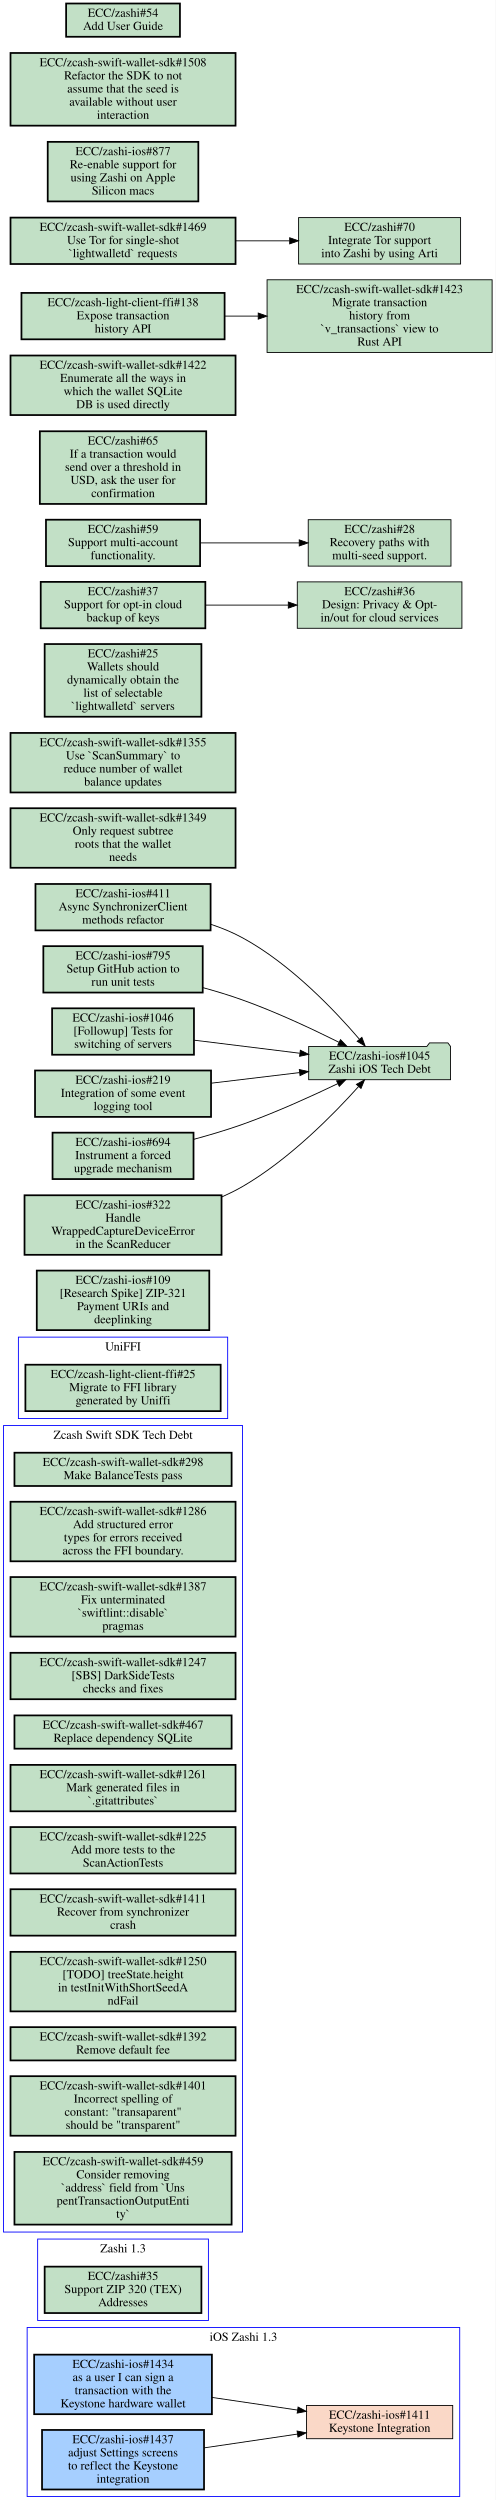
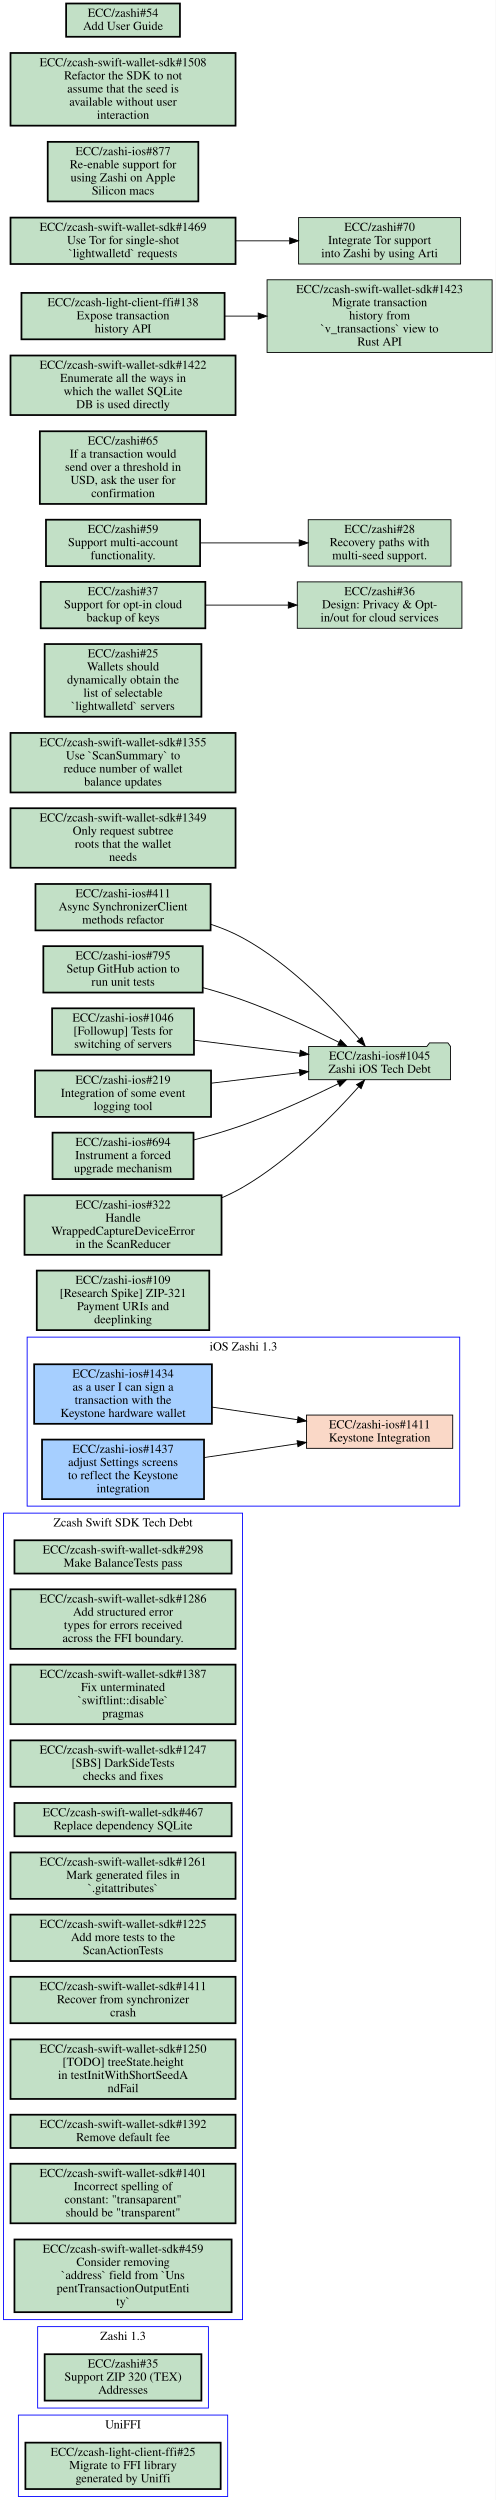
<svg xmlns="http://www.w3.org/2000/svg" xmlns:xlink="http://www.w3.org/1999/xlink" width="566pt" height="2855pt" viewBox="0.00 0.00 566.00 2855.00">
  <g id="graph0" class="graph" transform="scale(1 1) rotate(0) translate(4 2851)">
    <polygon fill="white" stroke="transparent" points="-4,4 -4,-2851 562,-2851 562,4 -4,4" />
    <g id="clust1" class="cluster">
-       <polygon fill="none" stroke="blue" points="39,-201 39,-294 234,-294 234,-201 39,-201" />
-       <text text-anchor="middle" x="136.5" y="-278.8" font-family="Times,serif" font-size="14.00">Zashi 1.3</text>
+       <polygon fill="none" stroke="blue" points="39,-101 39,-194 234,-194 234,-101 39,-101" />
+       <text text-anchor="middle" x="136.5" y="-178.8" font-family="Times,serif" font-size="14.00">Zashi 1.3</text>
    </g>
    <g id="clust2" class="cluster">
-       <polygon fill="none" stroke="blue" points="0,-302 0,-1223 273,-1223 273,-302 0,-302" />
-       <text text-anchor="middle" x="136.5" y="-1207.8" font-family="Times,serif" font-size="14.00">Zcash Swift SDK Tech Debt</text>
+       <polygon fill="none" stroke="blue" points="0,-202 0,-1123 273,-1123 273,-202 0,-202" />
+       <text text-anchor="middle" x="136.5" y="-1107.8" font-family="Times,serif" font-size="14.00">Zcash Swift SDK Tech Debt</text>
    </g>
    <g id="clust3" class="cluster">
-       <polygon fill="none" stroke="blue" points="27,0 27,-193 521,-193 521,0 27,0" />
-       <text text-anchor="middle" x="274" y="-177.8" font-family="Times,serif" font-size="14.00">iOS Zashi 1.3</text>
+       <polygon fill="none" stroke="blue" points="27,-1131 27,-1324 521,-1324 521,-1131 27,-1131" />
+       <text text-anchor="middle" x="274" y="-1308.8" font-family="Times,serif" font-size="14.00">iOS Zashi 1.3</text>
    </g>
    <g id="clust4" class="cluster">
-       <polygon fill="none" stroke="blue" points="17,-1231 17,-1324 256,-1324 256,-1231 17,-1231" />
-       <text text-anchor="middle" x="136.5" y="-1308.8" font-family="Times,serif" font-size="14.00">UniFFI</text>
+       <polygon fill="none" stroke="blue" points="17,0 17,-93 256,-93 256,0 17,0" />
+       <text text-anchor="middle" x="136.5" y="-77.8" font-family="Times,serif" font-size="14.00">UniFFI</text>
    </g>
    <g id="node1" class="node open">
      <g id="a_node1">
        <a xlink:href="https://github.com/Electric-Coin-Company/zashi/issues/35" xlink:title="ECC/zashi#35&#10;Support ZIP 320 (TEX)&#10;Addresses" target="_blank">
-           <polygon fill="#c2e0c6" stroke="black" stroke-width="2" points="226,-262.5 47,-262.5 47,-209.5 226,-209.5 226,-262.5" />
-           <text text-anchor="middle" x="136.5" y="-247.3" font-family="Times,serif" font-size="14.00">ECC/zashi#35</text>
-           <text text-anchor="middle" x="136.5" y="-232.3" font-family="Times,serif" font-size="14.00">Support ZIP 320 (TEX)</text>
-           <text text-anchor="middle" x="136.5" y="-217.3" font-family="Times,serif" font-size="14.00">Addresses</text>
+           <polygon fill="#c2e0c6" stroke="black" stroke-width="2" points="226,-162.5 47,-162.5 47,-109.5 226,-109.5 226,-162.5" />
+           <text text-anchor="middle" x="136.5" y="-147.3" font-family="Times,serif" font-size="14.00">ECC/zashi#35</text>
+           <text text-anchor="middle" x="136.5" y="-132.3" font-family="Times,serif" font-size="14.00">Support ZIP 320 (TEX)</text>
+           <text text-anchor="middle" x="136.5" y="-117.3" font-family="Times,serif" font-size="14.00">Addresses</text>
        </a>
      </g>
    </g>
    <g id="node2" class="node open">
      <g id="a_node2">
        <a xlink:href="https://github.com/Electric-Coin-Company/zcash-swift-wallet-sdk/issues/298" xlink:title="ECC/zcash-swift-wallet-sdk#298&#10;Make BalanceTests pass" target="_blank">
-           <polygon fill="#c2e0c6" stroke="black" stroke-width="2" points="260.5,-1192 12.5,-1192 12.5,-1154 260.5,-1154 260.5,-1192" />
-           <text text-anchor="middle" x="136.5" y="-1176.8" font-family="Times,serif" font-size="14.00">ECC/zcash-swift-wallet-sdk#298</text>
-           <text text-anchor="middle" x="136.5" y="-1161.8" font-family="Times,serif" font-size="14.00">Make BalanceTests pass</text>
+           <polygon fill="#c2e0c6" stroke="black" stroke-width="2" points="260.5,-1092 12.5,-1092 12.5,-1054 260.5,-1054 260.5,-1092" />
+           <text text-anchor="middle" x="136.5" y="-1076.8" font-family="Times,serif" font-size="14.00">ECC/zcash-swift-wallet-sdk#298</text>
+           <text text-anchor="middle" x="136.5" y="-1061.8" font-family="Times,serif" font-size="14.00">Make BalanceTests pass</text>
        </a>
      </g>
    </g>
    <g id="node3" class="node open">
      <g id="a_node3">
        <a xlink:href="https://github.com/Electric-Coin-Company/zcash-swift-wallet-sdk/issues/1286" xlink:title="ECC/zcash-swift-wallet-sdk#1286&#10;Add structured error&#10;types for errors received&#10;across the FFI boundary." target="_blank">
-           <polygon fill="#c2e0c6" stroke="black" stroke-width="2" points="265,-1136 8,-1136 8,-1068 265,-1068 265,-1136" />
-           <text text-anchor="middle" x="136.5" y="-1120.8" font-family="Times,serif" font-size="14.00">ECC/zcash-swift-wallet-sdk#1286</text>
-           <text text-anchor="middle" x="136.5" y="-1105.8" font-family="Times,serif" font-size="14.00">Add structured error</text>
-           <text text-anchor="middle" x="136.5" y="-1090.8" font-family="Times,serif" font-size="14.00">types for errors received</text>
-           <text text-anchor="middle" x="136.5" y="-1075.8" font-family="Times,serif" font-size="14.00">across the FFI boundary.</text>
+           <polygon fill="#c2e0c6" stroke="black" stroke-width="2" points="265,-1036 8,-1036 8,-968 265,-968 265,-1036" />
+           <text text-anchor="middle" x="136.5" y="-1020.8" font-family="Times,serif" font-size="14.00">ECC/zcash-swift-wallet-sdk#1286</text>
+           <text text-anchor="middle" x="136.5" y="-1005.8" font-family="Times,serif" font-size="14.00">Add structured error</text>
+           <text text-anchor="middle" x="136.5" y="-990.8" font-family="Times,serif" font-size="14.00">types for errors received</text>
+           <text text-anchor="middle" x="136.5" y="-975.8" font-family="Times,serif" font-size="14.00">across the FFI boundary.</text>
        </a>
      </g>
    </g>
    <g id="node4" class="node open">
      <g id="a_node4">
        <a xlink:href="https://github.com/Electric-Coin-Company/zcash-swift-wallet-sdk/issues/1387" xlink:title="ECC/zcash-swift-wallet-sdk#1387&#10;Fix unterminated&#10;`swiftlint::disable`&#10;pragmas" target="_blank">
-           <polygon fill="#c2e0c6" stroke="black" stroke-width="2" points="265,-1050 8,-1050 8,-982 265,-982 265,-1050" />
-           <text text-anchor="middle" x="136.5" y="-1034.8" font-family="Times,serif" font-size="14.00">ECC/zcash-swift-wallet-sdk#1387</text>
-           <text text-anchor="middle" x="136.5" y="-1019.8" font-family="Times,serif" font-size="14.00">Fix unterminated</text>
-           <text text-anchor="middle" x="136.5" y="-1004.8" font-family="Times,serif" font-size="14.00">`swiftlint::disable`</text>
-           <text text-anchor="middle" x="136.5" y="-989.8" font-family="Times,serif" font-size="14.00">pragmas</text>
+           <polygon fill="#c2e0c6" stroke="black" stroke-width="2" points="265,-950 8,-950 8,-882 265,-882 265,-950" />
+           <text text-anchor="middle" x="136.5" y="-934.8" font-family="Times,serif" font-size="14.00">ECC/zcash-swift-wallet-sdk#1387</text>
+           <text text-anchor="middle" x="136.5" y="-919.8" font-family="Times,serif" font-size="14.00">Fix unterminated</text>
+           <text text-anchor="middle" x="136.5" y="-904.8" font-family="Times,serif" font-size="14.00">`swiftlint::disable`</text>
+           <text text-anchor="middle" x="136.5" y="-889.8" font-family="Times,serif" font-size="14.00">pragmas</text>
        </a>
      </g>
    </g>
    <g id="node5" class="node open">
      <g id="a_node5">
        <a xlink:href="https://github.com/Electric-Coin-Company/zcash-swift-wallet-sdk/issues/1247" xlink:title="ECC/zcash-swift-wallet-sdk#1247&#10;[SBS] DarkSideTests&#10;checks and fixes" target="_blank">
-           <polygon fill="#c2e0c6" stroke="black" stroke-width="2" points="265,-963.5 8,-963.5 8,-910.5 265,-910.5 265,-963.5" />
-           <text text-anchor="middle" x="136.5" y="-948.3" font-family="Times,serif" font-size="14.00">ECC/zcash-swift-wallet-sdk#1247</text>
-           <text text-anchor="middle" x="136.5" y="-933.3" font-family="Times,serif" font-size="14.00">[SBS] DarkSideTests</text>
-           <text text-anchor="middle" x="136.5" y="-918.3" font-family="Times,serif" font-size="14.00">checks and fixes</text>
+           <polygon fill="#c2e0c6" stroke="black" stroke-width="2" points="265,-863.5 8,-863.5 8,-810.5 265,-810.5 265,-863.5" />
+           <text text-anchor="middle" x="136.5" y="-848.3" font-family="Times,serif" font-size="14.00">ECC/zcash-swift-wallet-sdk#1247</text>
+           <text text-anchor="middle" x="136.5" y="-833.3" font-family="Times,serif" font-size="14.00">[SBS] DarkSideTests</text>
+           <text text-anchor="middle" x="136.5" y="-818.3" font-family="Times,serif" font-size="14.00">checks and fixes</text>
        </a>
      </g>
    </g>
    <g id="node6" class="node open">
      <g id="a_node6">
        <a xlink:href="https://github.com/Electric-Coin-Company/zcash-swift-wallet-sdk/issues/467" xlink:title="ECC/zcash-swift-wallet-sdk#467&#10;Replace dependency SQLite" target="_blank">
-           <polygon fill="#c2e0c6" stroke="black" stroke-width="2" points="260.5,-892 12.5,-892 12.5,-854 260.5,-854 260.5,-892" />
-           <text text-anchor="middle" x="136.5" y="-876.8" font-family="Times,serif" font-size="14.00">ECC/zcash-swift-wallet-sdk#467</text>
-           <text text-anchor="middle" x="136.5" y="-861.8" font-family="Times,serif" font-size="14.00">Replace dependency SQLite</text>
+           <polygon fill="#c2e0c6" stroke="black" stroke-width="2" points="260.5,-792 12.5,-792 12.5,-754 260.5,-754 260.5,-792" />
+           <text text-anchor="middle" x="136.5" y="-776.8" font-family="Times,serif" font-size="14.00">ECC/zcash-swift-wallet-sdk#467</text>
+           <text text-anchor="middle" x="136.5" y="-761.8" font-family="Times,serif" font-size="14.00">Replace dependency SQLite</text>
        </a>
      </g>
    </g>
    <g id="node7" class="node open">
      <g id="a_node7">
        <a xlink:href="https://github.com/Electric-Coin-Company/zcash-swift-wallet-sdk/issues/1261" xlink:title="ECC/zcash-swift-wallet-sdk#1261&#10;Mark generated files in&#10;`.gitattributes`" target="_blank">
-           <polygon fill="#c2e0c6" stroke="black" stroke-width="2" points="265,-835.5 8,-835.5 8,-782.5 265,-782.5 265,-835.5" />
-           <text text-anchor="middle" x="136.5" y="-820.3" font-family="Times,serif" font-size="14.00">ECC/zcash-swift-wallet-sdk#1261</text>
-           <text text-anchor="middle" x="136.5" y="-805.3" font-family="Times,serif" font-size="14.00">Mark generated files in</text>
-           <text text-anchor="middle" x="136.5" y="-790.3" font-family="Times,serif" font-size="14.00">`.gitattributes`</text>
+           <polygon fill="#c2e0c6" stroke="black" stroke-width="2" points="265,-735.5 8,-735.5 8,-682.5 265,-682.5 265,-735.5" />
+           <text text-anchor="middle" x="136.5" y="-720.3" font-family="Times,serif" font-size="14.00">ECC/zcash-swift-wallet-sdk#1261</text>
+           <text text-anchor="middle" x="136.5" y="-705.3" font-family="Times,serif" font-size="14.00">Mark generated files in</text>
+           <text text-anchor="middle" x="136.5" y="-690.3" font-family="Times,serif" font-size="14.00">`.gitattributes`</text>
        </a>
      </g>
    </g>
    <g id="node8" class="node open">
      <g id="a_node8">
        <a xlink:href="https://github.com/Electric-Coin-Company/zcash-swift-wallet-sdk/issues/1225" xlink:title="ECC/zcash-swift-wallet-sdk#1225&#10;Add more tests to the&#10;ScanActionTests" target="_blank">
-           <polygon fill="#c2e0c6" stroke="black" stroke-width="2" points="265,-764.5 8,-764.5 8,-711.5 265,-711.5 265,-764.5" />
-           <text text-anchor="middle" x="136.5" y="-749.3" font-family="Times,serif" font-size="14.00">ECC/zcash-swift-wallet-sdk#1225</text>
-           <text text-anchor="middle" x="136.5" y="-734.3" font-family="Times,serif" font-size="14.00">Add more tests to the</text>
-           <text text-anchor="middle" x="136.5" y="-719.3" font-family="Times,serif" font-size="14.00">ScanActionTests</text>
+           <polygon fill="#c2e0c6" stroke="black" stroke-width="2" points="265,-664.5 8,-664.5 8,-611.5 265,-611.5 265,-664.5" />
+           <text text-anchor="middle" x="136.5" y="-649.3" font-family="Times,serif" font-size="14.00">ECC/zcash-swift-wallet-sdk#1225</text>
+           <text text-anchor="middle" x="136.5" y="-634.3" font-family="Times,serif" font-size="14.00">Add more tests to the</text>
+           <text text-anchor="middle" x="136.5" y="-619.3" font-family="Times,serif" font-size="14.00">ScanActionTests</text>
        </a>
      </g>
    </g>
    <g id="node9" class="node open">
      <g id="a_node9">
        <a xlink:href="https://github.com/Electric-Coin-Company/zcash-swift-wallet-sdk/issues/1411" xlink:title="ECC/zcash-swift-wallet-sdk#1411&#10;Recover from synchronizer&#10;crash" target="_blank">
-           <polygon fill="#c2e0c6" stroke="black" stroke-width="2" points="265,-693.5 8,-693.5 8,-640.5 265,-640.5 265,-693.5" />
-           <text text-anchor="middle" x="136.5" y="-678.3" font-family="Times,serif" font-size="14.00">ECC/zcash-swift-wallet-sdk#1411</text>
-           <text text-anchor="middle" x="136.5" y="-663.3" font-family="Times,serif" font-size="14.00">Recover from synchronizer</text>
-           <text text-anchor="middle" x="136.5" y="-648.3" font-family="Times,serif" font-size="14.00">crash</text>
+           <polygon fill="#c2e0c6" stroke="black" stroke-width="2" points="265,-593.5 8,-593.5 8,-540.5 265,-540.5 265,-593.5" />
+           <text text-anchor="middle" x="136.5" y="-578.3" font-family="Times,serif" font-size="14.00">ECC/zcash-swift-wallet-sdk#1411</text>
+           <text text-anchor="middle" x="136.5" y="-563.3" font-family="Times,serif" font-size="14.00">Recover from synchronizer</text>
+           <text text-anchor="middle" x="136.5" y="-548.3" font-family="Times,serif" font-size="14.00">crash</text>
        </a>
      </g>
    </g>
    <g id="node10" class="node open">
      <g id="a_node10">
        <a xlink:href="https://github.com/Electric-Coin-Company/zcash-swift-wallet-sdk/issues/1250" xlink:title="ECC/zcash-swift-wallet-sdk#1250&#10;[TODO] treeState.height&#10;in testInitWithShortSeedA&#10;ndFail" target="_blank">
-           <polygon fill="#c2e0c6" stroke="black" stroke-width="2" points="265,-622 8,-622 8,-554 265,-554 265,-622" />
-           <text text-anchor="middle" x="136.5" y="-606.8" font-family="Times,serif" font-size="14.00">ECC/zcash-swift-wallet-sdk#1250</text>
-           <text text-anchor="middle" x="136.5" y="-591.8" font-family="Times,serif" font-size="14.00">[TODO] treeState.height</text>
-           <text text-anchor="middle" x="136.5" y="-576.8" font-family="Times,serif" font-size="14.00">in testInitWithShortSeedA</text>
-           <text text-anchor="middle" x="136.5" y="-561.8" font-family="Times,serif" font-size="14.00">ndFail</text>
+           <polygon fill="#c2e0c6" stroke="black" stroke-width="2" points="265,-522 8,-522 8,-454 265,-454 265,-522" />
+           <text text-anchor="middle" x="136.5" y="-506.8" font-family="Times,serif" font-size="14.00">ECC/zcash-swift-wallet-sdk#1250</text>
+           <text text-anchor="middle" x="136.5" y="-491.8" font-family="Times,serif" font-size="14.00">[TODO] treeState.height</text>
+           <text text-anchor="middle" x="136.5" y="-476.8" font-family="Times,serif" font-size="14.00">in testInitWithShortSeedA</text>
+           <text text-anchor="middle" x="136.5" y="-461.8" font-family="Times,serif" font-size="14.00">ndFail</text>
        </a>
      </g>
    </g>
    <g id="node11" class="node open">
      <g id="a_node11">
        <a xlink:href="https://github.com/Electric-Coin-Company/zcash-swift-wallet-sdk/issues/1392" xlink:title="ECC/zcash-swift-wallet-sdk#1392&#10;Remove default fee" target="_blank">
-           <polygon fill="#c2e0c6" stroke="black" stroke-width="2" points="265,-536 8,-536 8,-498 265,-498 265,-536" />
-           <text text-anchor="middle" x="136.5" y="-520.8" font-family="Times,serif" font-size="14.00">ECC/zcash-swift-wallet-sdk#1392</text>
-           <text text-anchor="middle" x="136.5" y="-505.8" font-family="Times,serif" font-size="14.00">Remove default fee</text>
+           <polygon fill="#c2e0c6" stroke="black" stroke-width="2" points="265,-436 8,-436 8,-398 265,-398 265,-436" />
+           <text text-anchor="middle" x="136.5" y="-420.8" font-family="Times,serif" font-size="14.00">ECC/zcash-swift-wallet-sdk#1392</text>
+           <text text-anchor="middle" x="136.5" y="-405.8" font-family="Times,serif" font-size="14.00">Remove default fee</text>
        </a>
      </g>
    </g>
    <g id="node12" class="node open">
      <g id="a_node12">
        <a xlink:href="https://github.com/Electric-Coin-Company/zcash-swift-wallet-sdk/issues/1401" xlink:title="ECC/zcash-swift-wallet-sdk#1401&#10;Incorrect spelling of&#10;constant: &quot;transaparent&quot;&#10;should be &quot;transparent&quot;" target="_blank">
-           <polygon fill="#c2e0c6" stroke="black" stroke-width="2" points="265,-480 8,-480 8,-412 265,-412 265,-480" />
-           <text text-anchor="middle" x="136.5" y="-464.8" font-family="Times,serif" font-size="14.00">ECC/zcash-swift-wallet-sdk#1401</text>
-           <text text-anchor="middle" x="136.5" y="-449.8" font-family="Times,serif" font-size="14.00">Incorrect spelling of</text>
-           <text text-anchor="middle" x="136.5" y="-434.8" font-family="Times,serif" font-size="14.00">constant: "transaparent"</text>
-           <text text-anchor="middle" x="136.5" y="-419.8" font-family="Times,serif" font-size="14.00">should be "transparent"</text>
+           <polygon fill="#c2e0c6" stroke="black" stroke-width="2" points="265,-380 8,-380 8,-312 265,-312 265,-380" />
+           <text text-anchor="middle" x="136.5" y="-364.8" font-family="Times,serif" font-size="14.00">ECC/zcash-swift-wallet-sdk#1401</text>
+           <text text-anchor="middle" x="136.5" y="-349.8" font-family="Times,serif" font-size="14.00">Incorrect spelling of</text>
+           <text text-anchor="middle" x="136.5" y="-334.8" font-family="Times,serif" font-size="14.00">constant: "transaparent"</text>
+           <text text-anchor="middle" x="136.5" y="-319.8" font-family="Times,serif" font-size="14.00">should be "transparent"</text>
        </a>
      </g>
    </g>
    <g id="node13" class="node open">
      <g id="a_node13">
        <a xlink:href="https://github.com/Electric-Coin-Company/zcash-swift-wallet-sdk/issues/459" xlink:title="ECC/zcash-swift-wallet-sdk#459&#10;Consider removing&#10;`address` field from `Uns&#10;pentTransactionOutputEnti&#10;ty`" target="_blank">
-           <polygon fill="#c2e0c6" stroke="black" stroke-width="2" points="260.5,-393.5 12.5,-393.5 12.5,-310.5 260.5,-310.5 260.5,-393.5" />
-           <text text-anchor="middle" x="136.5" y="-378.3" font-family="Times,serif" font-size="14.00">ECC/zcash-swift-wallet-sdk#459</text>
-           <text text-anchor="middle" x="136.5" y="-363.3" font-family="Times,serif" font-size="14.00">Consider removing</text>
-           <text text-anchor="middle" x="136.5" y="-348.3" font-family="Times,serif" font-size="14.00">`address` field from `Uns</text>
-           <text text-anchor="middle" x="136.5" y="-333.3" font-family="Times,serif" font-size="14.00">pentTransactionOutputEnti</text>
-           <text text-anchor="middle" x="136.5" y="-318.3" font-family="Times,serif" font-size="14.00">ty`</text>
+           <polygon fill="#c2e0c6" stroke="black" stroke-width="2" points="260.5,-293.5 12.5,-293.5 12.5,-210.5 260.5,-210.5 260.5,-293.5" />
+           <text text-anchor="middle" x="136.5" y="-278.3" font-family="Times,serif" font-size="14.00">ECC/zcash-swift-wallet-sdk#459</text>
+           <text text-anchor="middle" x="136.5" y="-263.3" font-family="Times,serif" font-size="14.00">Consider removing</text>
+           <text text-anchor="middle" x="136.5" y="-248.3" font-family="Times,serif" font-size="14.00">`address` field from `Uns</text>
+           <text text-anchor="middle" x="136.5" y="-233.3" font-family="Times,serif" font-size="14.00">pentTransactionOutputEnti</text>
+           <text text-anchor="middle" x="136.5" y="-218.3" font-family="Times,serif" font-size="14.00">ty`</text>
        </a>
      </g>
    </g>
    <g id="node14" class="node closed">
      <g id="a_node14">
        <a xlink:href="https://github.com/Electric-Coin-Company/zashi-ios/issues/1411" xlink:title="ECC/zashi-ios#1411&#10;Keystone Integration" target="_blank">
-           <polygon fill="#fad8c7" stroke="black" points="513,-104 346,-104 346,-66 513,-66 513,-104" />
-           <text text-anchor="middle" x="429.5" y="-88.8" font-family="Times,serif" font-size="14.00">ECC/zashi-ios#1411</text>
-           <text text-anchor="middle" x="429.5" y="-73.8" font-family="Times,serif" font-size="14.00">Keystone Integration</text>
+           <polygon fill="#fad8c7" stroke="black" points="513,-1235 346,-1235 346,-1197 513,-1197 513,-1235" />
+           <text text-anchor="middle" x="429.5" y="-1219.8" font-family="Times,serif" font-size="14.00">ECC/zashi-ios#1411</text>
+           <text text-anchor="middle" x="429.5" y="-1204.8" font-family="Times,serif" font-size="14.00">Keystone Integration</text>
        </a>
      </g>
    </g>
    <g id="node15" class="node committed">
      <g id="a_node15">
        <a xlink:href="https://github.com/Electric-Coin-Company/zashi-ios/issues/1434" xlink:title="ECC/zashi-ios#1434&#10;as a user I can sign a&#10;transaction with the&#10;Keystone hardware wallet" target="_blank">
-           <polygon fill="#a6cfff" stroke="black" stroke-width="2" points="238,-162 35,-162 35,-94 238,-94 238,-162" />
-           <text text-anchor="middle" x="136.5" y="-146.8" font-family="Times,serif" font-size="14.00">ECC/zashi-ios#1434</text>
-           <text text-anchor="middle" x="136.5" y="-131.8" font-family="Times,serif" font-size="14.00">as a user I can sign a</text>
-           <text text-anchor="middle" x="136.5" y="-116.8" font-family="Times,serif" font-size="14.00">transaction with the</text>
-           <text text-anchor="middle" x="136.5" y="-101.8" font-family="Times,serif" font-size="14.00">Keystone hardware wallet</text>
+           <polygon fill="#a6cfff" stroke="black" stroke-width="2" points="238,-1293 35,-1293 35,-1225 238,-1225 238,-1293" />
+           <text text-anchor="middle" x="136.5" y="-1277.8" font-family="Times,serif" font-size="14.00">ECC/zashi-ios#1434</text>
+           <text text-anchor="middle" x="136.5" y="-1262.8" font-family="Times,serif" font-size="14.00">as a user I can sign a</text>
+           <text text-anchor="middle" x="136.5" y="-1247.8" font-family="Times,serif" font-size="14.00">transaction with the</text>
+           <text text-anchor="middle" x="136.5" y="-1232.8" font-family="Times,serif" font-size="14.00">Keystone hardware wallet</text>
        </a>
      </g>
    </g>
    <g id="edge1" class="edge">
-       <path fill="none" stroke="black" d="M238.05,-113.14C269.78,-108.45 304.66,-103.3 335.81,-98.7" />
-       <polygon fill="black" stroke="black" points="336.4,-102.15 345.78,-97.22 335.37,-95.23 336.4,-102.15" />
+       <path fill="none" stroke="black" d="M238.05,-1244.1C269.78,-1239.5 304.66,-1234.3 335.81,-1229.7" />
+       <polygon fill="black" stroke="black" points="336.41,-1233.15 345.78,-1228.2 335.37,-1226.23 336.41,-1233.15" />
    </g>
    <g id="node16" class="node committed">
      <g id="a_node16">
        <a xlink:href="https://github.com/Electric-Coin-Company/zashi-ios/issues/1437" xlink:title="ECC/zashi-ios#1437&#10;adjust Settings screens&#10;to reflect the Keystone&#10;integration" target="_blank">
-           <polygon fill="#a6cfff" stroke="black" stroke-width="2" points="229,-76 44,-76 44,-8 229,-8 229,-76" />
-           <text text-anchor="middle" x="136.5" y="-60.8" font-family="Times,serif" font-size="14.00">ECC/zashi-ios#1437</text>
-           <text text-anchor="middle" x="136.5" y="-45.8" font-family="Times,serif" font-size="14.00">adjust Settings screens</text>
-           <text text-anchor="middle" x="136.5" y="-30.8" font-family="Times,serif" font-size="14.00">to reflect the Keystone</text>
-           <text text-anchor="middle" x="136.5" y="-15.8" font-family="Times,serif" font-size="14.00">integration</text>
+           <polygon fill="#a6cfff" stroke="black" stroke-width="2" points="229,-1207 44,-1207 44,-1139 229,-1139 229,-1207" />
+           <text text-anchor="middle" x="136.5" y="-1191.8" font-family="Times,serif" font-size="14.00">ECC/zashi-ios#1437</text>
+           <text text-anchor="middle" x="136.5" y="-1176.8" font-family="Times,serif" font-size="14.00">adjust Settings screens</text>
+           <text text-anchor="middle" x="136.5" y="-1161.8" font-family="Times,serif" font-size="14.00">to reflect the Keystone</text>
+           <text text-anchor="middle" x="136.5" y="-1146.8" font-family="Times,serif" font-size="14.00">integration</text>
        </a>
      </g>
    </g>
    <g id="edge2" class="edge">
-       <path fill="none" stroke="black" d="M229.17,-55.55C263.14,-60.56 301.66,-66.26 335.72,-71.29" />
-       <polygon fill="black" stroke="black" points="335.27,-74.76 345.67,-72.76 336.29,-67.84 335.27,-74.76" />
+       <path fill="none" stroke="black" d="M229.17,-1186.5C263.14,-1191.6 301.66,-1197.3 335.72,-1202.3" />
+       <polygon fill="black" stroke="black" points="335.26,-1205.77 345.67,-1203.8 336.3,-1198.85 335.26,-1205.77" />
    </g>
    <g id="node17" class="node open">
      <g id="a_node17">
        <a xlink:href="https://github.com/Electric-Coin-Company/zcash-light-client-ffi/issues/25" xlink:title="ECC/zcash-light-client-ffi#25&#10;Migrate to FFI library&#10;generated by Uniffi" target="_blank">
-           <polygon fill="#c2e0c6" stroke="black" stroke-width="2" points="248,-1292.5 25,-1292.5 25,-1239.5 248,-1239.5 248,-1292.5" />
-           <text text-anchor="middle" x="136.5" y="-1277.3" font-family="Times,serif" font-size="14.00">ECC/zcash-light-client-ffi#25</text>
-           <text text-anchor="middle" x="136.5" y="-1262.3" font-family="Times,serif" font-size="14.00">Migrate to FFI library</text>
-           <text text-anchor="middle" x="136.5" y="-1247.3" font-family="Times,serif" font-size="14.00">generated by Uniffi</text>
+           <polygon fill="#c2e0c6" stroke="black" stroke-width="2" points="248,-61.5 25,-61.5 25,-8.5 248,-8.5 248,-61.5" />
+           <text text-anchor="middle" x="136.5" y="-46.3" font-family="Times,serif" font-size="14.00">ECC/zcash-light-client-ffi#25</text>
+           <text text-anchor="middle" x="136.5" y="-31.3" font-family="Times,serif" font-size="14.00">Migrate to FFI library</text>
+           <text text-anchor="middle" x="136.5" y="-16.3" font-family="Times,serif" font-size="14.00">generated by Uniffi</text>
        </a>
      </g>
    </g>
    <g id="node18" class="node open">
      <g id="a_node18">
        <a xlink:href="https://github.com/Electric-Coin-Company/zashi-ios/issues/109" xlink:title="ECC/zashi-ios#109&#10;[Research Spike] ZIP-321&#10;Payment URIs and&#10;deeplinking" target="_blank">
          <polygon fill="#c2e0c6" stroke="black" stroke-width="2" points="235,-1400 38,-1400 38,-1332 235,-1332 235,-1400" />
          <text text-anchor="middle" x="136.5" y="-1384.8" font-family="Times,serif" font-size="14.00">ECC/zashi-ios#109</text>
          <text text-anchor="middle" x="136.5" y="-1369.8" font-family="Times,serif" font-size="14.00">[Research Spike] ZIP-321</text>
          <text text-anchor="middle" x="136.5" y="-1354.8" font-family="Times,serif" font-size="14.00">Payment URIs and</text>
          <text text-anchor="middle" x="136.5" y="-1339.8" font-family="Times,serif" font-size="14.00">deeplinking</text>
        </a>
      </g>
    </g>
    <g id="node19" class="node open">
      <g id="a_node19">
        <a xlink:href="https://github.com/Electric-Coin-Company/zashi-ios/issues/411" xlink:title="ECC/zashi-ios#411&#10;Async SynchronizerClient&#10;methods refactor" target="_blank">
          <polygon fill="#c2e0c6" stroke="black" stroke-width="2" points="236.5,-1841.5 36.5,-1841.5 36.5,-1788.5 236.5,-1788.5 236.5,-1841.5" />
          <text text-anchor="middle" x="136.5" y="-1826.3" font-family="Times,serif" font-size="14.00">ECC/zashi-ios#411</text>
          <text text-anchor="middle" x="136.5" y="-1811.3" font-family="Times,serif" font-size="14.00">Async SynchronizerClient</text>
          <text text-anchor="middle" x="136.5" y="-1796.3" font-family="Times,serif" font-size="14.00">methods refactor</text>
        </a>
      </g>
    </g>
    <g id="node20" class="node open">
      <g id="a_node20">
        <a xlink:href="https://github.com/Electric-Coin-Company/zashi-ios/issues/1045" xlink:title="ECC/zashi-ios#1045&#10;Zashi iOS Tech Debt" target="_blank">
          <polygon fill="#c2e0c6" stroke="black" points="510.5,-1656 507.5,-1660 486.5,-1660 483.5,-1656 348.5,-1656 348.5,-1618 510.5,-1618 510.5,-1656" />
          <text text-anchor="middle" x="429.5" y="-1640.8" font-family="Times,serif" font-size="14.00">ECC/zashi-ios#1045</text>
          <text text-anchor="middle" x="429.5" y="-1625.8" font-family="Times,serif" font-size="14.00">Zashi iOS Tech Debt</text>
        </a>
      </g>
    </g>
    <g id="edge3" class="edge">
      <path fill="none" stroke="black" d="M236.64,-1795.5C249.25,-1791.3 261.69,-1786.2 273,-1780 327.95,-1750.1 378.7,-1696.6 406.46,-1664.2" />
      <polygon fill="black" stroke="black" points="409.26,-1666.31 413.01,-1656.4 403.9,-1661.81 409.26,-1666.31" />
    </g>
    <g id="node21" class="node open">
      <g id="a_node21">
        <a xlink:href="https://github.com/Electric-Coin-Company/zashi-ios/issues/795" xlink:title="ECC/zashi-ios#795&#10;Setup GitHub action to&#10;run unit tests" target="_blank">
          <polygon fill="#c2e0c6" stroke="black" stroke-width="2" points="227.5,-1770.5 45.5,-1770.5 45.5,-1717.5 227.5,-1717.5 227.5,-1770.5" />
          <text text-anchor="middle" x="136.5" y="-1755.3" font-family="Times,serif" font-size="14.00">ECC/zashi-ios#795</text>
          <text text-anchor="middle" x="136.5" y="-1740.3" font-family="Times,serif" font-size="14.00">Setup GitHub action to</text>
          <text text-anchor="middle" x="136.5" y="-1725.3" font-family="Times,serif" font-size="14.00">run unit tests</text>
        </a>
      </g>
    </g>
    <g id="edge4" class="edge">
      <path fill="none" stroke="black" d="M227.84,-1723.1C243.06,-1718.9 258.59,-1714.2 273,-1709 311.08,-1695.4 352.57,-1675.9 383.1,-1660.7" />
      <polygon fill="black" stroke="black" points="384.86,-1663.73 392.21,-1656.1 381.71,-1657.48 384.86,-1663.73" />
    </g>
    <g id="node22" class="node open">
      <g id="a_node22">
        <a xlink:href="https://github.com/Electric-Coin-Company/zcash-swift-wallet-sdk/issues/1349" xlink:title="ECC/zcash-swift-wallet-sdk#1349&#10;Only request subtree&#10;roots that the wallet&#10;needs" target="_blank">
          <polygon fill="#c2e0c6" stroke="black" stroke-width="2" points="265,-1928 8,-1928 8,-1860 265,-1860 265,-1928" />
          <text text-anchor="middle" x="136.5" y="-1912.8" font-family="Times,serif" font-size="14.00">ECC/zcash-swift-wallet-sdk#1349</text>
          <text text-anchor="middle" x="136.5" y="-1897.8" font-family="Times,serif" font-size="14.00">Only request subtree</text>
          <text text-anchor="middle" x="136.5" y="-1882.8" font-family="Times,serif" font-size="14.00">roots that the wallet</text>
          <text text-anchor="middle" x="136.5" y="-1867.8" font-family="Times,serif" font-size="14.00">needs</text>
        </a>
      </g>
    </g>
    <g id="node23" class="node open">
      <g id="a_node23">
        <a xlink:href="https://github.com/Electric-Coin-Company/zcash-swift-wallet-sdk/issues/1355" xlink:title="ECC/zcash-swift-wallet-sdk#1355&#10;Use `ScanSummary` to&#10;reduce number of wallet&#10;balance updates" target="_blank">
          <polygon fill="#c2e0c6" stroke="black" stroke-width="2" points="265,-2014 8,-2014 8,-1946 265,-1946 265,-2014" />
          <text text-anchor="middle" x="136.5" y="-1998.8" font-family="Times,serif" font-size="14.00">ECC/zcash-swift-wallet-sdk#1355</text>
          <text text-anchor="middle" x="136.5" y="-1983.8" font-family="Times,serif" font-size="14.00">Use `ScanSummary` to</text>
          <text text-anchor="middle" x="136.5" y="-1968.8" font-family="Times,serif" font-size="14.00">reduce number of wallet</text>
          <text text-anchor="middle" x="136.5" y="-1953.8" font-family="Times,serif" font-size="14.00">balance updates</text>
        </a>
      </g>
    </g>
    <g id="node24" class="node open">
      <g id="a_node24">
        <a xlink:href="https://github.com/Electric-Coin-Company/zashi-ios/issues/1046" xlink:title="ECC/zashi-ios#1046&#10;[Followup] Tests for&#10;switching of servers" target="_blank">
          <polygon fill="#c2e0c6" stroke="black" stroke-width="2" points="217.5,-1699.5 55.5,-1699.5 55.5,-1646.5 217.5,-1646.5 217.5,-1699.5" />
          <text text-anchor="middle" x="136.5" y="-1684.3" font-family="Times,serif" font-size="14.00">ECC/zashi-ios#1046</text>
          <text text-anchor="middle" x="136.5" y="-1669.3" font-family="Times,serif" font-size="14.00">[Followup] Tests for</text>
          <text text-anchor="middle" x="136.5" y="-1654.3" font-family="Times,serif" font-size="14.00">switching of servers</text>
        </a>
      </g>
    </g>
    <g id="edge5" class="edge">
      <path fill="none" stroke="black" d="M217.79,-1663.1C255.16,-1658.4 299.77,-1652.9 338.3,-1648.2" />
      <polygon fill="black" stroke="black" points="338.99,-1651.64 348.47,-1646.9 338.11,-1644.7 338.99,-1651.64" />
    </g>
    <g id="node25" class="node open">
      <g id="a_node25">
        <a xlink:href="https://github.com/Electric-Coin-Company/zashi/issues/25" xlink:title="ECC/zashi#25&#10;Wallets should&#10;dynamically obtain the&#10;list of selectable&#10;`lightwalletd` servers" target="_blank">
          <polygon fill="#c2e0c6" stroke="black" stroke-width="2" points="226,-2115.5 47,-2115.5 47,-2032.5 226,-2032.5 226,-2115.5" />
          <text text-anchor="middle" x="136.5" y="-2100.3" font-family="Times,serif" font-size="14.00">ECC/zashi#25</text>
          <text text-anchor="middle" x="136.5" y="-2085.3" font-family="Times,serif" font-size="14.00">Wallets should</text>
          <text text-anchor="middle" x="136.5" y="-2070.3" font-family="Times,serif" font-size="14.00">dynamically obtain the</text>
          <text text-anchor="middle" x="136.5" y="-2055.3" font-family="Times,serif" font-size="14.00">list of selectable</text>
          <text text-anchor="middle" x="136.5" y="-2040.3" font-family="Times,serif" font-size="14.00">`lightwalletd` servers</text>
        </a>
      </g>
    </g>
    <g id="node26" class="node open">
      <g id="a_node26">
        <a xlink:href="https://github.com/Electric-Coin-Company/zashi/issues/37" xlink:title="ECC/zashi#37&#10;Support for opt-in cloud&#10;backup of keys" target="_blank">
          <polygon fill="#c2e0c6" stroke="black" stroke-width="2" points="230.5,-2186.5 42.5,-2186.5 42.5,-2133.5 230.5,-2133.5 230.5,-2186.5" />
          <text text-anchor="middle" x="136.5" y="-2171.3" font-family="Times,serif" font-size="14.00">ECC/zashi#37</text>
          <text text-anchor="middle" x="136.5" y="-2156.3" font-family="Times,serif" font-size="14.00">Support for opt-in cloud</text>
          <text text-anchor="middle" x="136.5" y="-2141.3" font-family="Times,serif" font-size="14.00">backup of keys</text>
        </a>
      </g>
    </g>
    <g id="node27" class="node open">
      <g id="a_node27">
        <a xlink:href="https://github.com/Electric-Coin-Company/zashi/issues/36" xlink:title="ECC/zashi#36&#10;Design: Privacy &amp; Opt-&#10;in/out for cloud services" target="_blank">
          <polygon fill="#c2e0c6" stroke="black" points="523.5,-2186.5 335.5,-2186.5 335.5,-2133.5 523.5,-2133.5 523.5,-2186.5" />
          <text text-anchor="middle" x="429.5" y="-2171.3" font-family="Times,serif" font-size="14.00">ECC/zashi#36</text>
          <text text-anchor="middle" x="429.5" y="-2156.3" font-family="Times,serif" font-size="14.00">Design: Privacy &amp; Opt-</text>
          <text text-anchor="middle" x="429.5" y="-2141.3" font-family="Times,serif" font-size="14.00">in/out for cloud services</text>
        </a>
      </g>
    </g>
    <g id="edge6" class="edge">
      <path fill="none" stroke="black" d="M230.77,-2160C260.8,-2160 294.24,-2160 324.95,-2160" />
      <polygon fill="black" stroke="black" points="325.25,-2163.5 335.25,-2160 325.25,-2156.5 325.25,-2163.5" />
    </g>
    <g id="node28" class="node open">
      <g id="a_node28">
        <a xlink:href="https://github.com/Electric-Coin-Company/zashi-ios/issues/219" xlink:title="ECC/zashi-ios#219&#10;Integration of some event&#10;logging tool" target="_blank">
          <polygon fill="#c2e0c6" stroke="black" stroke-width="2" points="237,-1628.5 36,-1628.5 36,-1575.5 237,-1575.5 237,-1628.5" />
          <text text-anchor="middle" x="136.5" y="-1613.3" font-family="Times,serif" font-size="14.00">ECC/zashi-ios#219</text>
          <text text-anchor="middle" x="136.5" y="-1598.3" font-family="Times,serif" font-size="14.00">Integration of some event</text>
          <text text-anchor="middle" x="136.5" y="-1583.3" font-family="Times,serif" font-size="14.00">logging tool</text>
        </a>
      </g>
    </g>
    <g id="edge7" class="edge">
      <path fill="none" stroke="black" d="M237.24,-1614C269.9,-1617.9 305.99,-1622.3 337.93,-1626.1" />
      <polygon fill="black" stroke="black" points="337.81,-1629.61 348.15,-1627.3 338.63,-1622.66 337.81,-1629.61" />
    </g>
    <g id="node29" class="node open">
      <g id="a_node29">
        <a xlink:href="https://github.com/Electric-Coin-Company/zashi-ios/issues/694" xlink:title="ECC/zashi-ios#694&#10;Instrument a forced&#10;upgrade mechanism" target="_blank">
          <polygon fill="#c2e0c6" stroke="black" stroke-width="2" points="217,-1557.5 56,-1557.5 56,-1504.5 217,-1504.5 217,-1557.5" />
          <text text-anchor="middle" x="136.5" y="-1542.3" font-family="Times,serif" font-size="14.00">ECC/zashi-ios#694</text>
          <text text-anchor="middle" x="136.5" y="-1527.3" font-family="Times,serif" font-size="14.00">Instrument a forced</text>
          <text text-anchor="middle" x="136.5" y="-1512.3" font-family="Times,serif" font-size="14.00">upgrade mechanism</text>
        </a>
      </g>
    </g>
    <g id="edge8" class="edge">
-       <path fill="none" stroke="black" d="M217.34,-1549.9C235.79,-1554.9 255.22,-1560.7 273,-1567 310.42,-1580.3 351.31,-1598.9 381.77,-1613.5" />
-       <polygon fill="black" stroke="black" points="380.35,-1616.7 390.87,-1618 383.46,-1610.43 380.35,-1616.7" />
+       <path fill="none" stroke="black" d="M217.02,-1549.1C235.58,-1553.9 255.14,-1559.7 273,-1566 310.77,-1579.4 351.96,-1598.4 382.45,-1613.4" />
+       <polygon fill="black" stroke="black" points="381.04,-1616.61 391.56,-1617.9 384.14,-1610.33 381.04,-1616.61" />
    </g>
    <g id="node30" class="node open">
      <g id="a_node30">
        <a xlink:href="https://github.com/Electric-Coin-Company/zashi-ios/issues/322" xlink:title="ECC/zashi-ios#322&#10;Handle&#10;WrappedCaptureDeviceError&#10;in the ScanReducer" target="_blank">
          <polygon fill="#c2e0c6" stroke="black" stroke-width="2" points="249,-1486 24,-1486 24,-1418 249,-1418 249,-1486" />
          <text text-anchor="middle" x="136.5" y="-1470.8" font-family="Times,serif" font-size="14.00">ECC/zashi-ios#322</text>
          <text text-anchor="middle" x="136.5" y="-1455.8" font-family="Times,serif" font-size="14.00">Handle</text>
          <text text-anchor="middle" x="136.5" y="-1440.8" font-family="Times,serif" font-size="14.00">WrappedCaptureDeviceError</text>
          <text text-anchor="middle" x="136.5" y="-1425.8" font-family="Times,serif" font-size="14.00">in the ScanReducer</text>
        </a>
      </g>
    </g>
    <g id="edge9" class="edge">
-       <path fill="none" stroke="black" d="M249.35,-1484.1C257.54,-1487.7 265.51,-1491.7 273,-1496 326.48,-1527 377.36,-1578.8 405.6,-1610.3" />
-       <polygon fill="black" stroke="black" points="403.02,-1612.67 412.29,-1617.8 408.25,-1608.01 403.02,-1612.67" />
+       <path fill="none" stroke="black" d="M249.02,-1483C257.32,-1486.6 265.41,-1490.6 273,-1495 326.7,-1526 377.51,-1578.3 405.68,-1610" />
+       <polygon fill="black" stroke="black" points="403.12,-1612.39 412.34,-1617.6 408.38,-1607.77 403.12,-1612.39" />
    </g>
    <g id="node31" class="node open">
      <g id="a_node31">
        <a xlink:href="https://github.com/Electric-Coin-Company/zashi/issues/59" xlink:title="ECC/zashi#59&#10;Support multi-account&#10;functionality." target="_blank">
          <polygon fill="#c2e0c6" stroke="black" stroke-width="2" points="224.5,-2257.5 48.5,-2257.5 48.5,-2204.5 224.5,-2204.5 224.5,-2257.5" />
          <text text-anchor="middle" x="136.5" y="-2242.3" font-family="Times,serif" font-size="14.00">ECC/zashi#59</text>
          <text text-anchor="middle" x="136.5" y="-2227.3" font-family="Times,serif" font-size="14.00">Support multi-account</text>
          <text text-anchor="middle" x="136.5" y="-2212.3" font-family="Times,serif" font-size="14.00">functionality.</text>
        </a>
      </g>
    </g>
    <g id="node32" class="node open">
      <g id="a_node32">
        <a xlink:href="https://github.com/Electric-Coin-Company/zashi/issues/28" xlink:title="ECC/zashi#28&#10;Recovery paths with&#10;multi-seed support." target="_blank">
          <polygon fill="#c2e0c6" stroke="black" points="511,-2257.5 348,-2257.5 348,-2204.5 511,-2204.5 511,-2257.5" />
          <text text-anchor="middle" x="429.5" y="-2242.3" font-family="Times,serif" font-size="14.00">ECC/zashi#28</text>
          <text text-anchor="middle" x="429.5" y="-2227.3" font-family="Times,serif" font-size="14.00">Recovery paths with</text>
          <text text-anchor="middle" x="429.5" y="-2212.3" font-family="Times,serif" font-size="14.00">multi-seed support.</text>
        </a>
      </g>
    </g>
    <g id="edge10" class="edge">
      <path fill="none" stroke="black" d="M224.81,-2231C260.46,-2231 301.7,-2231 337.71,-2231" />
      <polygon fill="black" stroke="black" points="337.72,-2234.5 347.72,-2231 337.72,-2227.5 337.72,-2234.5" />
    </g>
    <g id="node33" class="node open">
      <g id="a_node33">
        <a xlink:href="https://github.com/Electric-Coin-Company/zashi/issues/65" xlink:title="ECC/zashi#65&#10;If a transaction would&#10;send over a threshold in&#10;USD, ask the user for&#10;confirmation" target="_blank">
          <polygon fill="#c2e0c6" stroke="black" stroke-width="2" points="231.5,-2358.5 41.5,-2358.5 41.5,-2275.5 231.5,-2275.5 231.5,-2358.5" />
          <text text-anchor="middle" x="136.5" y="-2343.3" font-family="Times,serif" font-size="14.00">ECC/zashi#65</text>
          <text text-anchor="middle" x="136.5" y="-2328.3" font-family="Times,serif" font-size="14.00">If a transaction would</text>
          <text text-anchor="middle" x="136.5" y="-2313.3" font-family="Times,serif" font-size="14.00">send over a threshold in</text>
          <text text-anchor="middle" x="136.5" y="-2298.3" font-family="Times,serif" font-size="14.00">USD, ask the user for</text>
          <text text-anchor="middle" x="136.5" y="-2283.3" font-family="Times,serif" font-size="14.00">confirmation</text>
        </a>
      </g>
    </g>
    <g id="node34" class="node open">
      <g id="a_node34">
        <a xlink:href="https://github.com/Electric-Coin-Company/zcash-swift-wallet-sdk/issues/1422" xlink:title="ECC/zcash-swift-wallet-sdk#1422&#10;Enumerate all the ways in&#10;which the wallet SQLite&#10;DB is used directly" target="_blank">
          <polygon fill="#c2e0c6" stroke="black" stroke-width="2" points="265,-2445 8,-2445 8,-2377 265,-2377 265,-2445" />
          <text text-anchor="middle" x="136.5" y="-2429.8" font-family="Times,serif" font-size="14.00">ECC/zcash-swift-wallet-sdk#1422</text>
          <text text-anchor="middle" x="136.5" y="-2414.8" font-family="Times,serif" font-size="14.00">Enumerate all the ways in</text>
          <text text-anchor="middle" x="136.5" y="-2399.8" font-family="Times,serif" font-size="14.00">which the wallet SQLite</text>
          <text text-anchor="middle" x="136.5" y="-2384.8" font-family="Times,serif" font-size="14.00">DB is used directly</text>
        </a>
      </g>
    </g>
    <g id="node35" class="node open">
      <g id="a_node35">
        <a xlink:href="https://github.com/Electric-Coin-Company/zcash-light-client-ffi/issues/138" xlink:title="ECC/zcash-light-client-ffi#138&#10;Expose transaction&#10;history API" target="_blank">
          <polygon fill="#c2e0c6" stroke="black" stroke-width="2" points="252.5,-2516.5 20.5,-2516.5 20.5,-2463.5 252.5,-2463.5 252.5,-2516.5" />
          <text text-anchor="middle" x="136.5" y="-2501.3" font-family="Times,serif" font-size="14.00">ECC/zcash-light-client-ffi#138</text>
          <text text-anchor="middle" x="136.5" y="-2486.3" font-family="Times,serif" font-size="14.00">Expose transaction</text>
          <text text-anchor="middle" x="136.5" y="-2471.3" font-family="Times,serif" font-size="14.00">history API</text>
        </a>
      </g>
    </g>
    <g id="node36" class="node open">
      <g id="a_node36">
        <a xlink:href="https://github.com/Electric-Coin-Company/zcash-swift-wallet-sdk/issues/1423" xlink:title="ECC/zcash-swift-wallet-sdk#1423&#10;Migrate transaction&#10;history from&#10;`v_transactions` view to&#10;Rust API" target="_blank">
          <polygon fill="#c2e0c6" stroke="black" points="558,-2531.5 301,-2531.5 301,-2448.5 558,-2448.5 558,-2531.5" />
          <text text-anchor="middle" x="429.5" y="-2516.3" font-family="Times,serif" font-size="14.00">ECC/zcash-swift-wallet-sdk#1423</text>
          <text text-anchor="middle" x="429.5" y="-2501.3" font-family="Times,serif" font-size="14.00">Migrate transaction</text>
          <text text-anchor="middle" x="429.5" y="-2486.3" font-family="Times,serif" font-size="14.00">history from</text>
          <text text-anchor="middle" x="429.5" y="-2471.3" font-family="Times,serif" font-size="14.00">`v_transactions` view to</text>
          <text text-anchor="middle" x="429.5" y="-2456.3" font-family="Times,serif" font-size="14.00">Rust API</text>
        </a>
      </g>
    </g>
    <g id="edge11" class="edge">
      <path fill="none" stroke="black" d="M252.51,-2490C265.05,-2490 277.9,-2490 290.67,-2490" />
      <polygon fill="black" stroke="black" points="290.89,-2493.5 300.89,-2490 290.89,-2486.5 290.89,-2493.5" />
    </g>
    <g id="node37" class="node open">
      <g id="a_node37">
        <a xlink:href="https://github.com/Electric-Coin-Company/zashi/issues/70" xlink:title="ECC/zashi#70&#10;Integrate Tor support&#10;into Zashi by using Arti" target="_blank">
          <polygon fill="#c2e0c6" stroke="black" points="522,-2602.5 337,-2602.5 337,-2549.5 522,-2549.5 522,-2602.5" />
          <text text-anchor="middle" x="429.5" y="-2587.3" font-family="Times,serif" font-size="14.00">ECC/zashi#70</text>
          <text text-anchor="middle" x="429.5" y="-2572.3" font-family="Times,serif" font-size="14.00">Integrate Tor support</text>
          <text text-anchor="middle" x="429.5" y="-2557.3" font-family="Times,serif" font-size="14.00">into Zashi by using Arti</text>
        </a>
      </g>
    </g>
    <g id="node38" class="node open">
      <g id="a_node38">
        <a xlink:href="https://github.com/Electric-Coin-Company/zcash-swift-wallet-sdk/issues/1469" xlink:title="ECC/zcash-swift-wallet-sdk#1469&#10;Use Tor for single-shot&#10;`lightwalletd` requests" target="_blank">
          <polygon fill="#c2e0c6" stroke="black" stroke-width="2" points="265,-2602.5 8,-2602.5 8,-2549.5 265,-2549.5 265,-2602.5" />
          <text text-anchor="middle" x="136.5" y="-2587.3" font-family="Times,serif" font-size="14.00">ECC/zcash-swift-wallet-sdk#1469</text>
          <text text-anchor="middle" x="136.5" y="-2572.3" font-family="Times,serif" font-size="14.00">Use Tor for single-shot</text>
          <text text-anchor="middle" x="136.5" y="-2557.3" font-family="Times,serif" font-size="14.00">`lightwalletd` requests</text>
        </a>
      </g>
    </g>
    <g id="edge12" class="edge">
      <path fill="none" stroke="black" d="M265.14,-2576C285.68,-2576 306.71,-2576 326.55,-2576" />
      <polygon fill="black" stroke="black" points="326.81,-2579.5 336.81,-2576 326.81,-2572.5 326.81,-2579.5" />
    </g>
    <g id="node39" class="node open">
      <g id="a_node39">
        <a xlink:href="https://github.com/Electric-Coin-Company/zashi-ios/issues/877" xlink:title="ECC/zashi-ios#877&#10;Re-enable support for&#10;using Zashi on Apple&#10;Silicon macs" target="_blank">
          <polygon fill="#c2e0c6" stroke="black" stroke-width="2" points="222.5,-2689 50.5,-2689 50.5,-2621 222.5,-2621 222.5,-2689" />
          <text text-anchor="middle" x="136.5" y="-2673.8" font-family="Times,serif" font-size="14.00">ECC/zashi-ios#877</text>
          <text text-anchor="middle" x="136.5" y="-2658.8" font-family="Times,serif" font-size="14.00">Re-enable support for</text>
          <text text-anchor="middle" x="136.5" y="-2643.8" font-family="Times,serif" font-size="14.00">using Zashi on Apple</text>
          <text text-anchor="middle" x="136.5" y="-2628.8" font-family="Times,serif" font-size="14.00">Silicon macs</text>
        </a>
      </g>
    </g>
    <g id="node40" class="node open">
      <g id="a_node40">
        <a xlink:href="https://github.com/Electric-Coin-Company/zcash-swift-wallet-sdk/issues/1508" xlink:title="ECC/zcash-swift-wallet-sdk#1508&#10;Refactor the SDK to not&#10;assume that the seed is&#10;available without user&#10;interaction" target="_blank">
          <polygon fill="#c2e0c6" stroke="black" stroke-width="2" points="265,-2790.5 8,-2790.5 8,-2707.5 265,-2707.5 265,-2790.5" />
          <text text-anchor="middle" x="136.5" y="-2775.3" font-family="Times,serif" font-size="14.00">ECC/zcash-swift-wallet-sdk#1508</text>
          <text text-anchor="middle" x="136.5" y="-2760.3" font-family="Times,serif" font-size="14.00">Refactor the SDK to not</text>
          <text text-anchor="middle" x="136.5" y="-2745.3" font-family="Times,serif" font-size="14.00">assume that the seed is</text>
          <text text-anchor="middle" x="136.5" y="-2730.3" font-family="Times,serif" font-size="14.00">available without user</text>
          <text text-anchor="middle" x="136.5" y="-2715.3" font-family="Times,serif" font-size="14.00">interaction</text>
        </a>
      </g>
    </g>
    <g id="node41" class="node open">
      <g id="a_node41">
        <a xlink:href="https://github.com/Electric-Coin-Company/zashi/issues/54" xlink:title="ECC/zashi#54&#10;Add User Guide" target="_blank">
          <polygon fill="#c2e0c6" stroke="black" stroke-width="2" points="201.5,-2847 71.5,-2847 71.5,-2809 201.5,-2809 201.5,-2847" />
          <text text-anchor="middle" x="136.5" y="-2831.8" font-family="Times,serif" font-size="14.00">ECC/zashi#54</text>
          <text text-anchor="middle" x="136.5" y="-2816.8" font-family="Times,serif" font-size="14.00">Add User Guide</text>
        </a>
      </g>
    </g>
  </g>
</svg>
